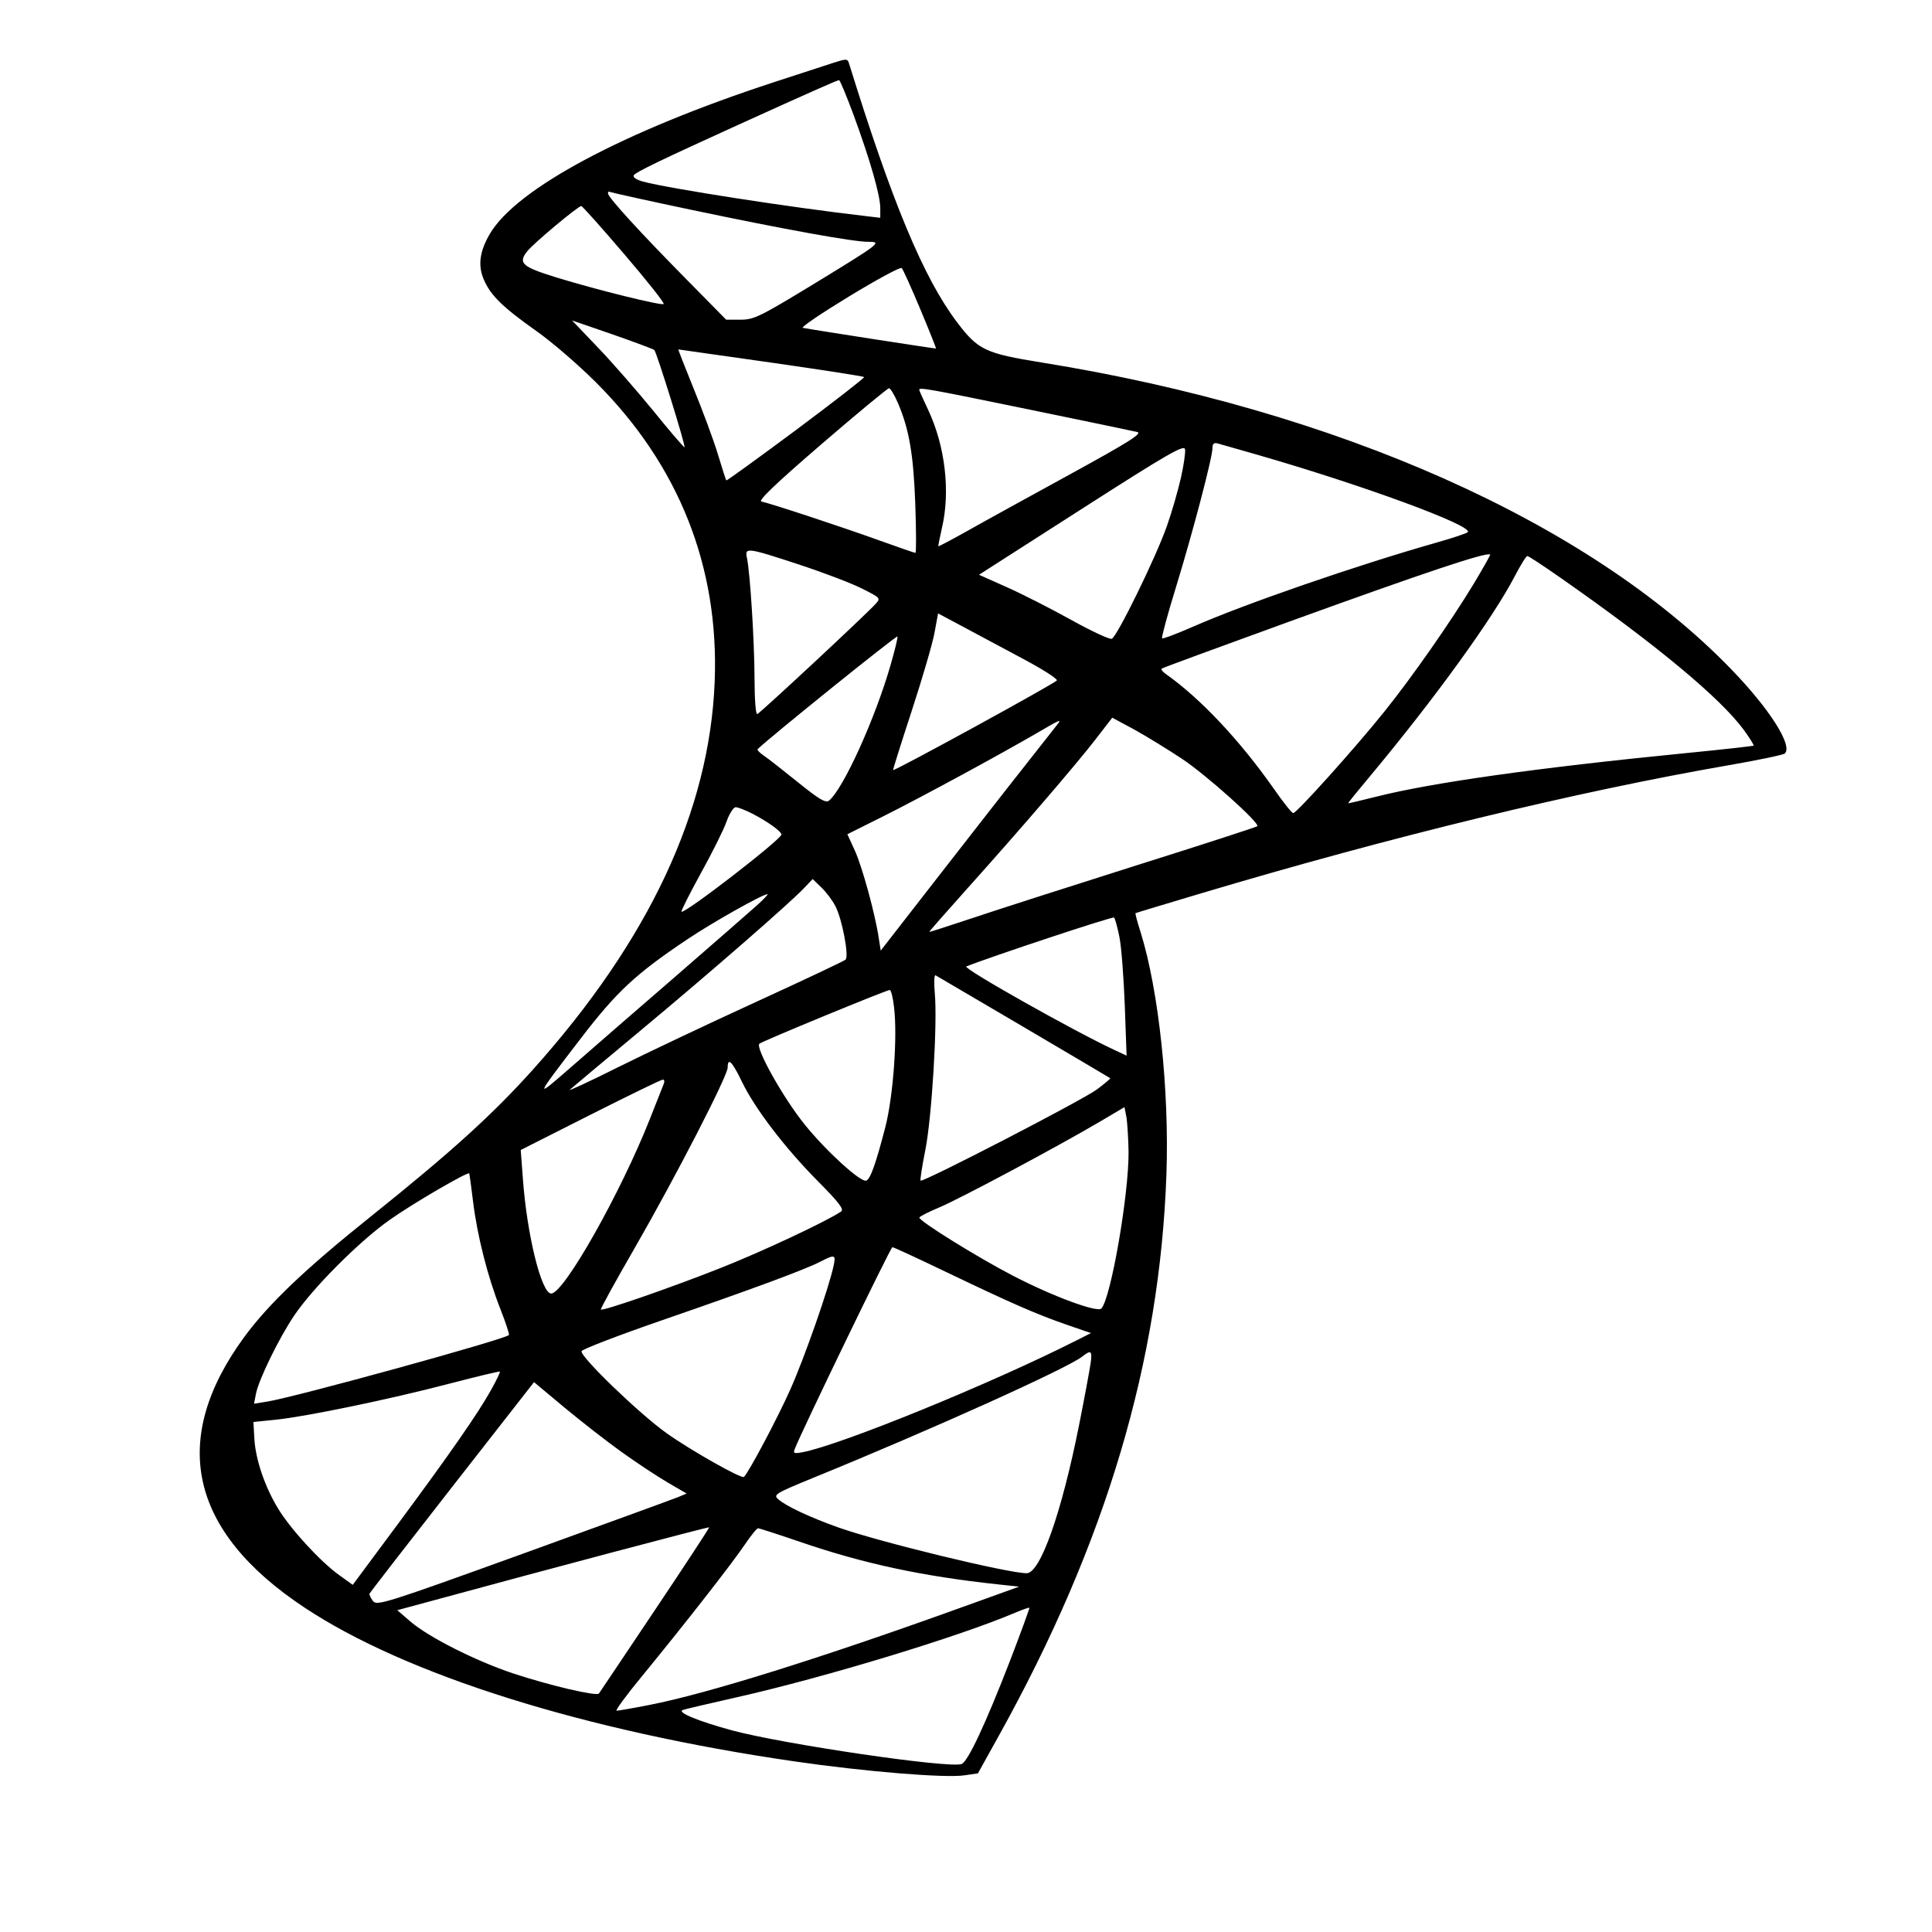
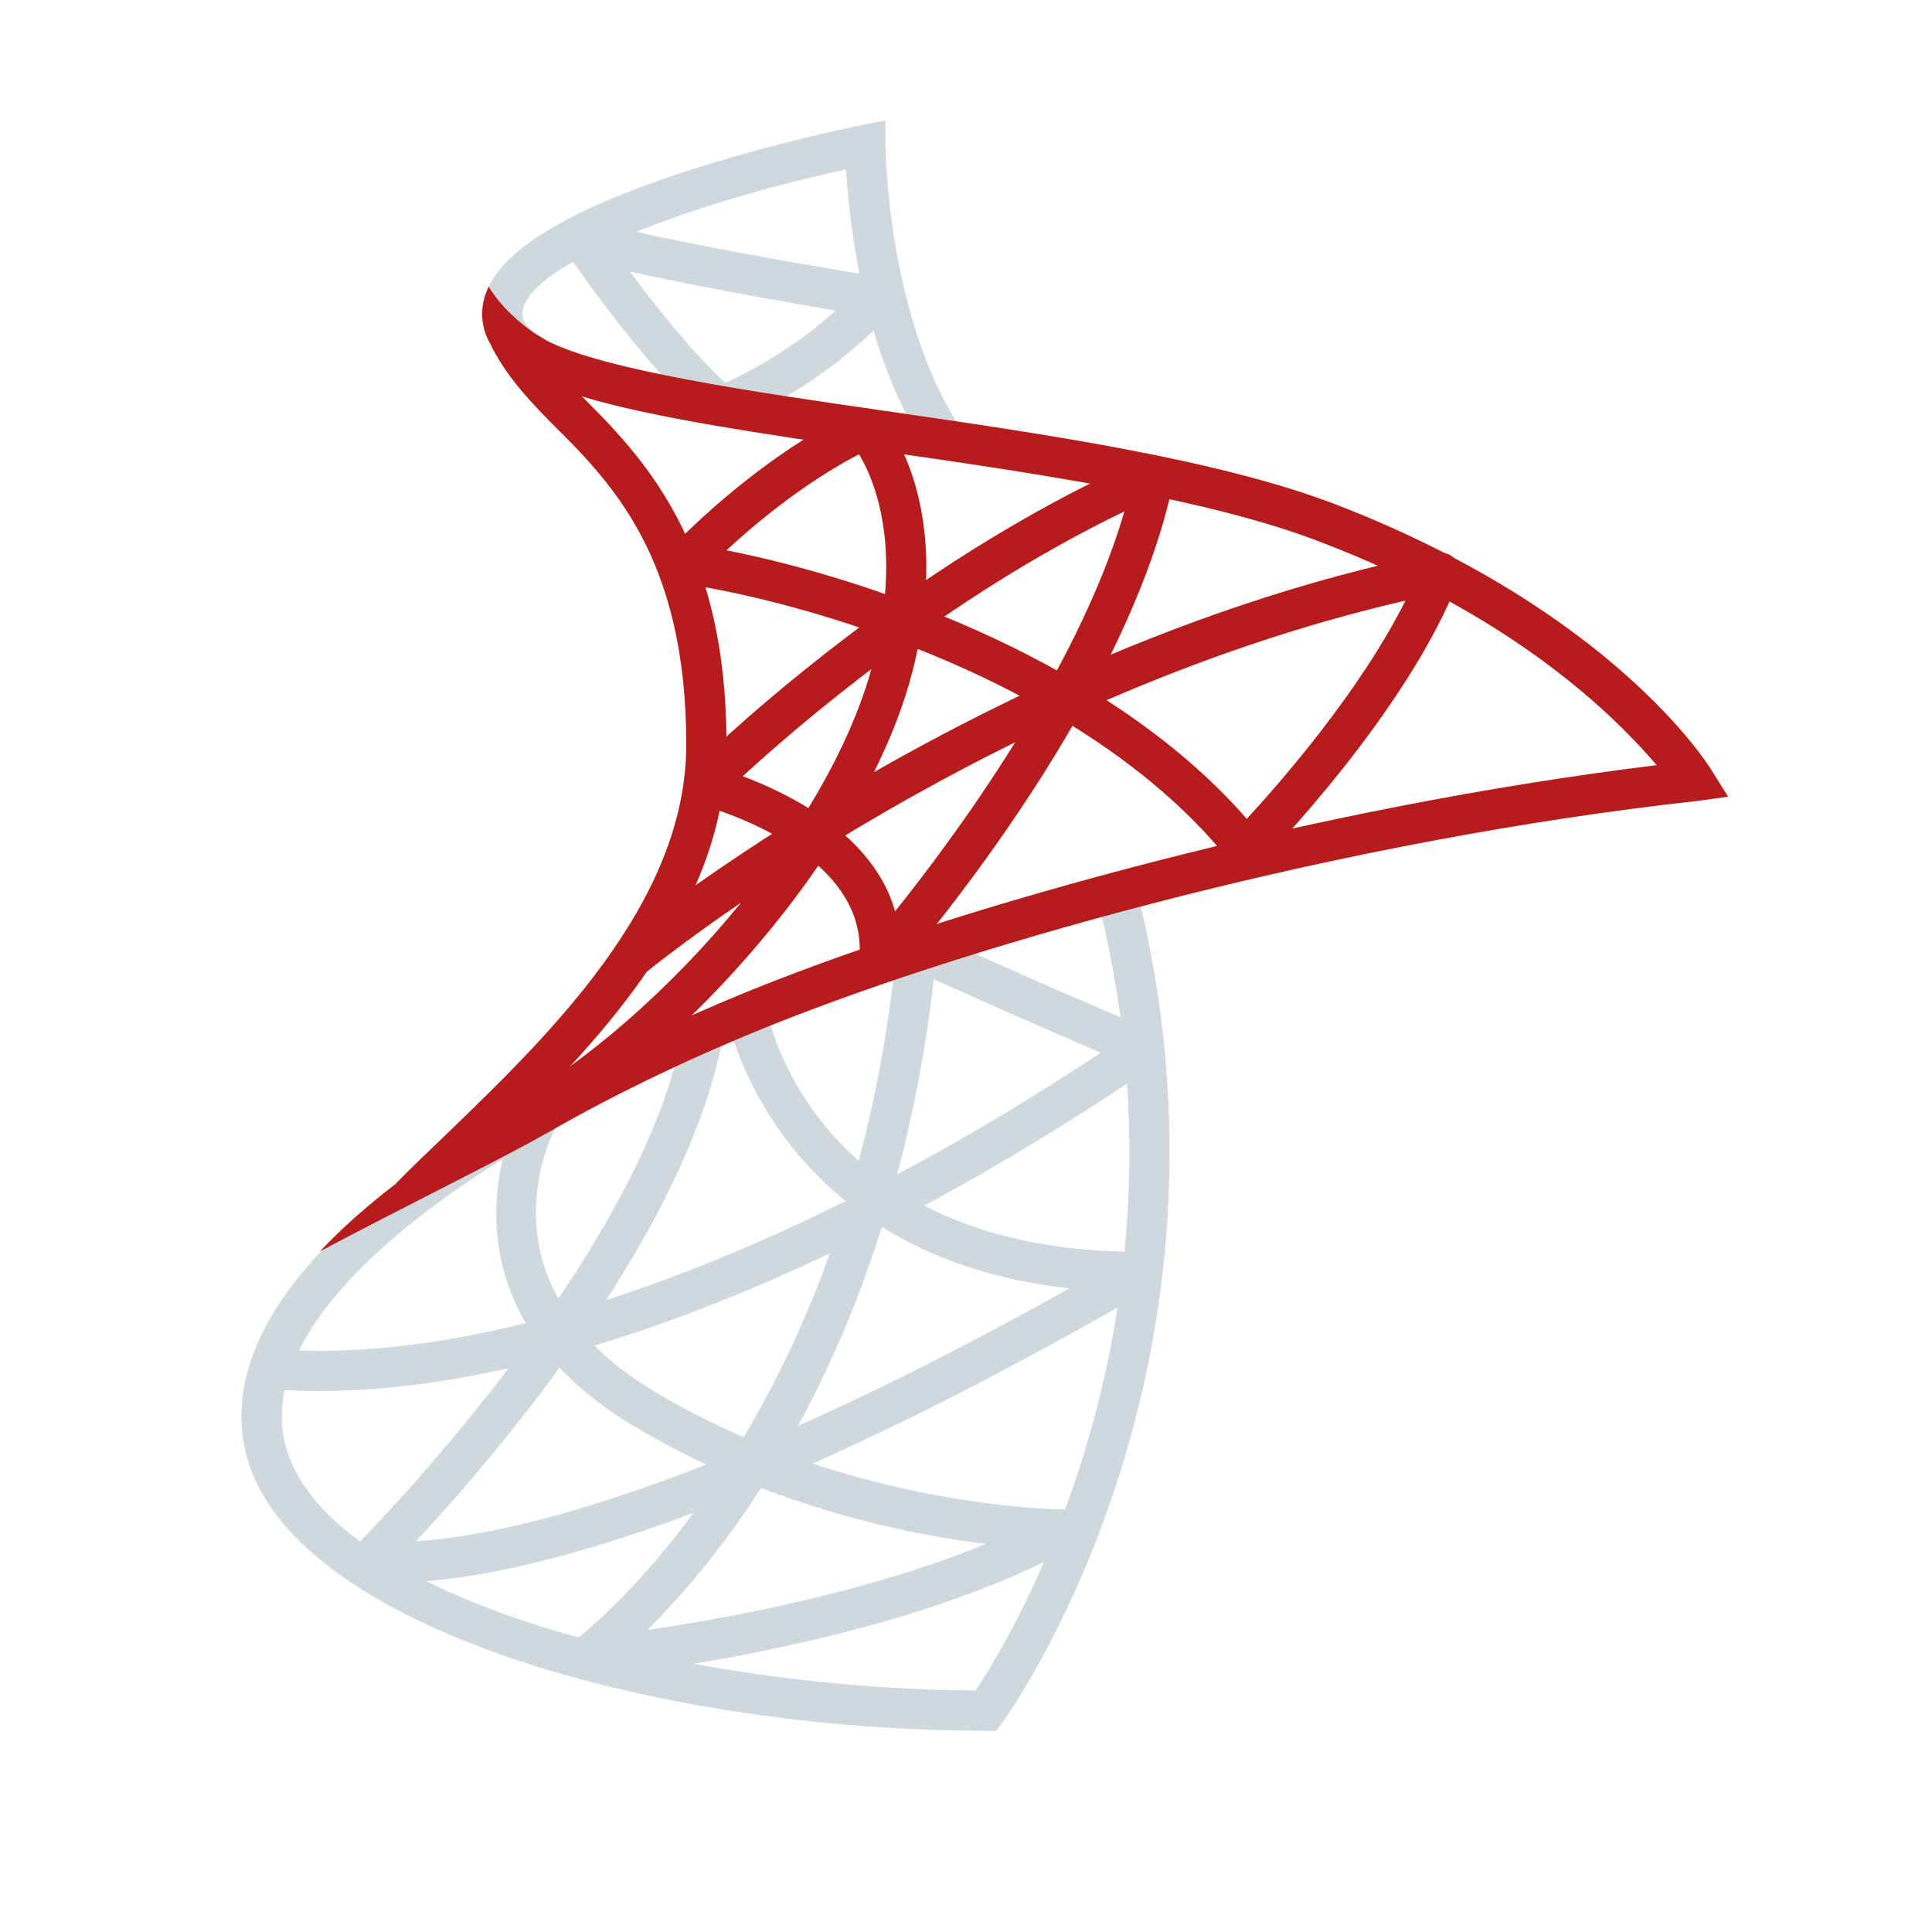
- <svg xmlns="http://www.w3.org/2000/svg" height="2.7em" width="2.7em" viewBox="0 0 128 128">
-   <path d="M55.25 4.15c-.33.11-2.1.68-3.96 1.29-10 3.27-17.08 7.06-18.84 10.06-.67 1.15-.8 2.08-.4 3.01.44 1.05 1.25 1.84 3.47 3.41 1.04.73 2.81 2.26 3.96 3.41 5.5 5.49 8.17 12.22 7.87 19.83-.34 8.56-4.35 17.12-12.03 25.69-2.68 2.99-5.43 5.48-10.71 9.71-4.4 3.52-6.79 5.8-8.42 8.01-4.99 6.8-3.66 12.86 3.96 17.92 6.72 4.47 18.56 8.19 32.51 10.21 4.68.68 9.97 1.11 11.24.92l.89-.13 1.4-2.52c7.08-12.75 10.66-24.77 11.09-37.21.19-5.55-.51-12.12-1.7-15.96-.22-.69-.38-1.28-.35-1.3.02-.02 2-.61 4.4-1.33 12.61-3.76 24.81-6.72 34.89-8.47 1.96-.34 3.64-.69 3.73-.78.54-.53-1.03-2.98-3.58-5.61-9.43-9.73-26.09-17.14-45.64-20.29-3.77-.61-4.23-.83-5.63-2.68-2.22-2.94-4.31-7.97-7.16-17.17-.09-.28-.18-.28-.99-.02zm1.3 3.46c1.1 2.99 1.77 5.34 1.77 6.17v.65l-.93-.11c-5.04-.58-13.08-1.83-14.79-2.29-.44-.12-.69-.29-.61-.42.13-.21 1.84-1.03 6.92-3.34 4.74-2.15 6.54-2.95 6.68-2.96.06 0 .49 1.03.96 2.3zm-10.66 6.31c6.15 1.29 10.63 2.1 11.62 2.1.96 0 .85.08-3.67 2.84-3.49 2.12-3.89 2.32-4.77 2.32h-.96l-2.58-2.62c-3.13-3.17-5.25-5.49-5.25-5.75 0-.11.06-.14.15-.09.08.04 2.55.59 5.46 1.2zm-4.54 2.91c1.51 1.76 2.68 3.24 2.62 3.31-.13.13-4.44-.94-7.08-1.75-2.3-.71-2.58-.95-1.97-1.73.4-.52 3.37-3 3.59-3.01.06-.01 1.33 1.41 2.84 3.18zm19.62 3.65c.6 1.43 1.06 2.59 1.04 2.61-.03.02-8.11-1.23-8.82-1.37-.15-.03 1.22-.96 3.06-2.08s3.41-1.97 3.49-1.88c.08.07.63 1.29 1.23 2.72zm-17.62 2.71c.16.16 2.09 6.36 2 6.44-.03.03-.95-1.03-2.04-2.38-1.1-1.35-2.75-3.24-3.7-4.23l-1.71-1.79 2.67.92c1.46.51 2.72.98 2.78 1.04zm7.72.83c3.35.48 6.13.91 6.18.96.04.05-1.98 1.62-4.5 3.5-2.52 1.87-4.6 3.38-4.63 3.35-.03-.03-.28-.81-.56-1.74-.28-.93-1-2.86-1.59-4.31-.59-1.45-1.05-2.63-1.03-2.63.02 0 2.78.4 6.13.87zm8.42 2.68c.74 1.73 1.03 3.39 1.15 6.7.06 1.78.07 3.23.01 3.23-.06 0-1.12-.37-2.35-.81-2.46-.89-7.28-2.48-7.85-2.59-.25-.05.91-1.16 3.96-3.79 2.38-2.05 4.4-3.72 4.49-3.72.1.01.36.45.59.98zm8.64.42c3.71.76 6.95 1.44 7.21 1.5.37.09-.52.65-4.44 2.8-2.7 1.48-5.76 3.16-6.8 3.75-1.05.59-1.91 1.04-1.93 1.02-.02-.02.09-.57.24-1.23.56-2.4.21-5.4-.91-7.79-.33-.69-.6-1.3-.6-1.35 0-.17.67-.05 7.23 1.3zm10.11 4.53c-.19.84-.6 2.27-.93 3.2-.71 2.04-3.3 7.33-3.65 7.47-.14.06-1.36-.51-2.69-1.25-1.33-.74-3.26-1.72-4.27-2.17l-1.84-.82 6.79-4.35c5.63-3.61 6.8-4.29 6.86-3.97.04.2-.08 1.05-.27 1.89zm4.96-1.55c7.04 2.02 14.47 4.75 14.04 5.16-.09.08-1.01.39-2.04.68-5.31 1.51-12.7 4.06-16.16 5.58-1.07.47-2 .82-2.05.77-.05-.05.37-1.61.94-3.45 1.11-3.63 2.4-8.53 2.4-9.16 0-.28.1-.37.35-.3.18.05 1.31.37 2.52.72zm-30.27 7.3c1.61.53 3.48 1.24 4.17 1.59 1.25.63 1.26.64.9 1.03-.64.71-7.63 7.22-7.83 7.29-.1.04-.18-.95-.18-2.38-.01-2.48-.29-6.95-.5-7.95-.16-.73-.03-.72 3.44.42zm44.7 1.29c-1.54 2.54-4.07 6.16-5.9 8.44-1.87 2.34-5.82 6.74-6.05 6.74-.09 0-.66-.71-1.27-1.59-2.25-3.21-4.86-5.99-7.15-7.61-.22-.15-.35-.32-.3-.37.05-.05 3.81-1.43 8.33-3.07 9.16-3.32 13.19-4.67 13.44-4.49.02.03-.47.9-1.1 1.95zm5.73-.43c6.32 4.41 10.62 7.98 12.18 10.11.39.54.68 1 .64 1.03-.04.03-2.07.26-4.53.5-9.81.97-16.8 1.95-20.5 2.89-.99.25-1.82.44-1.83.43-.02-.02.63-.82 1.46-1.81 4.28-5.13 8.14-10.47 9.58-13.24.38-.73.75-1.33.83-1.33.07-.01 1.04.63 2.17 1.42zm-35.43 5.47c1.21.65 2.14 1.25 2.09 1.35-.09.18-10.76 6.02-10.85 5.94-.02-.02.53-1.77 1.23-3.91s1.38-4.46 1.51-5.17l.24-1.3 1.8.96c1 .53 2.77 1.48 3.98 2.13zm-8.93.34c-1.03 3.57-3.12 8.17-4.07 8.97-.22.18-.65-.07-2.06-1.21-.99-.8-2-1.59-2.27-1.77-.26-.18-.45-.37-.41-.42.73-.73 9.23-7.58 9.27-7.47.03.07-.18.93-.46 1.9zm19.32 6.21c1.61 1.07 5.17 4.26 4.98 4.46-.05.05-3.67 1.23-8.03 2.6-4.36 1.38-9.22 2.94-10.8 3.47-1.59.53-2.89.95-2.9.93-.02-.02 1.09-1.28 2.46-2.81 3.57-3.98 7.24-8.25 8.54-9.93l1.12-1.45 1.47.79c.79.44 2.23 1.32 3.16 1.94zm-8.26-2.29c-.1.13-1.06 1.35-2.14 2.72-1.08 1.36-3.66 4.68-5.76 7.37l-3.81 4.9-.13-.83c-.24-1.61-1.1-4.74-1.59-5.81l-.49-1.07 2.42-1.21c2.5-1.25 7.71-4.08 10.15-5.5 1.54-.9 1.64-.94 1.35-.57zm-20.21 5.92c.99.51 1.92 1.17 1.92 1.38 0 .32-6.45 5.3-6.62 5.11-.04-.04.54-1.19 1.29-2.56.76-1.37 1.52-2.9 1.7-3.42.18-.52.46-.94.6-.94.16 0 .66.2 1.11.43zm5.5 6.13c.45.87.91 3.32.67 3.54-.1.09-2.76 1.35-5.93 2.8-3.17 1.45-7.28 3.4-9.17 4.34-1.88.94-3.31 1.6-3.17 1.48.14-.13 2.21-1.86 4.61-3.86 4.64-3.86 9.93-8.47 10.9-9.49l.58-.61.57.55c.32.3.74.86.94 1.25zm-5.21-.05c-.46.41-2.94 2.58-5.5 4.8C42.08 67 39 69.68 37.8 70.73c-2.42 2.11-2.42 2.11.67-1.92 2.39-3.12 3.64-4.28 7.07-6.58 1.67-1.12 4.99-2.99 5.31-2.99.07-.01-.25.34-.71.75zm24.03 2.12c.13.65.28 2.69.35 4.51l.12 3.32-.77-.36c-2.66-1.23-10.13-5.44-9.85-5.55 1.63-.65 9.7-3.33 9.79-3.24.07.07.23.66.36 1.32zm-6.34 5.94c3.11 1.83 5.68 3.35 5.72 3.38.04.03-.37.37-.88.75-.99.73-11.54 6.18-11.68 6.04-.04-.04.1-.95.31-2 .43-2.12.82-8.44.63-10.45-.06-.71-.04-1.21.06-1.15.11.06 2.73 1.6 5.84 3.43zm-8.6-1.34c.24 1.97-.05 5.93-.58 7.99-.63 2.42-.99 3.43-1.26 3.52-.37.13-2.67-1.97-4.08-3.72-1.42-1.76-3.28-5.08-3-5.35.17-.16 8.39-3.55 8.64-3.56.08-.01.21.5.28 1.12zm-10.08 4.95c.87 1.8 2.86 4.4 5.04 6.6 1.4 1.41 1.75 1.87 1.53 2.01-.98.66-5.35 2.71-8.11 3.79-3.35 1.32-7.7 2.82-7.8 2.7-.04-.04.96-1.86 2.22-4.04 2.73-4.74 6.18-11.44 6.18-11.99 0-.7.29-.42.94.93zm-5.16.11c-.05.14-.47 1.18-.92 2.33-1.94 4.92-5.71 11.6-6.55 11.6-.65 0-1.61-3.89-1.88-7.63l-.14-1.88 4.61-2.33c2.54-1.28 4.69-2.33 4.8-2.33.09-.01.13.1.08.24zm30.78 4.55c.02 2.83-1.17 9.68-1.8 10.37-.26.29-3.19-.79-5.82-2.15-2.36-1.22-6.24-3.63-6.24-3.87 0-.07.59-.37 1.33-.68 1.4-.59 7.91-4.07 10.67-5.7l1.59-.94.14.72c.05.39.12 1.42.13 2.25zm-43.43 3.27c.27 2.24.96 4.98 1.82 7.16.35.89.6 1.66.56 1.7-.34.31-14.19 4.12-16.02 4.41l-.87.14.13-.67c.19-.95 1.53-3.69 2.53-5.17 1.24-1.84 4.31-4.92 6.34-6.35 1.51-1.07 5.15-3.19 5.26-3.07.01.01.13.84.25 1.85zm31.42 4.72c4.28 2.05 5.9 2.76 7.95 3.47l1.57.54-.99.5c-5.61 2.84-15.53 6.89-18.1 7.39-.57.11-.65.08-.54-.2.44-1.15 6.36-13.38 6.47-13.38.07-.01 1.72.76 3.64 1.68zm-7.53-.46c-.3 1.44-1.93 6.11-2.88 8.23-.82 1.84-2.72 5.43-3.06 5.77-.15.15-3.53-1.76-5.13-2.9-1.8-1.28-5.74-5.08-5.63-5.43.04-.13 2.44-1.05 5.33-2.05 6.09-2.1 9.5-3.37 10.49-3.88.96-.5 1.04-.47.88.26zm17.03 6.45c-.06.42-.4 2.26-.77 4.12-1.16 5.83-2.57 9.81-3.47 9.81-1.24 0-9.73-2.06-12.47-3.03-1.86-.66-3.47-1.41-4-1.88-.33-.29-.16-.39 2.28-1.39 7.85-3.2 16.9-7.28 17.88-8.06.57-.45.66-.39.55.43zm-39.72 1.78c-.89 1.59-2.72 4.22-6.2 8.92l-2.97 4-.89-.64c-1.25-.89-3.23-3.05-4.06-4.42-.89-1.47-1.5-3.28-1.57-4.66l-.06-1.07 1.47-.15c1.99-.2 7.55-1.35 11.52-2.39 1.8-.47 3.3-.83 3.34-.8.03.04-.23.58-.58 1.21zm8.63 4.11c.99.71 2.35 1.61 3.05 2.02l1.27.74-.57.24c-.32.13-4.93 1.81-10.26 3.74-9.1 3.29-9.7 3.48-9.95 3.14-.15-.2-.25-.41-.23-.48.02-.07 2.48-3.24 5.47-7.07l5.43-6.95 2 1.67c1.12.93 2.8 2.24 3.79 2.95zm2.24 10.45c-1.99 2.97-3.67 5.48-3.73 5.56-.15.2-3.33-.55-5.71-1.34-2.5-.84-5.58-2.4-6.78-3.43l-.87-.75 1.96-.53c8.03-2.19 18.65-5 18.7-4.96.04.01-1.58 2.48-3.57 5.45zm9.56-4.5c4.25 1.46 8.13 2.29 13.16 2.83l1.39.15-3.75 1.35c-9.36 3.38-16.94 5.75-20.76 6.49-1.07.21-2.05.38-2.16.38-.11 0 .66-1.05 1.71-2.32 2.86-3.49 5.96-7.46 6.78-8.68.4-.59.8-1.09.89-1.09.09.01 1.31.4 2.74.89zm13.95 7.88c-1.61 4.16-2.79 6.69-3.21 6.85-.8.31-11.85-1.32-15.22-2.23-2.24-.61-3.67-1.2-3.25-1.35.16-.06 1.76-.43 3.57-.84 5.85-1.32 14.77-4.03 18.46-5.61.48-.2.9-.35.93-.32.02.03-.55 1.6-1.28 3.5z" />
+ <svg xmlns="http://www.w3.org/2000/svg" width="2.7em" height="2.7em" viewBox="0 0 48 48">
+   <path fill="#cfd8dc" d="M23.084,11.277c-1.633-2.449-1.986-5.722-2.063-7.067c-4.148,0.897-8.269,2.506-8.031,3.691 c0.03,0.149,0.218,0.328,0.53,0.502l-0.488,0.873c-0.596-0.334-0.931-0.719-1.022-1.179c-0.269-1.341,1.25-2.554,4.642-3.709 c2.316-0.789,4.652-1.26,4.751-1.279l0.597-0.12L22,3.6c0,0.042,0.026,4.288,1.916,7.123L23.084,11.277z" />
+   <path fill="#cfd8dc" d="M24.751,43H24.5c-8.192,0-17.309-2.573-18.386-6.879c-0.657-2.63,1.492-5.536,6.214-8.401 l0.52,0.854c-4.249,2.579-6.296,5.172-5.763,7.305c0.935,3.738,9.575,6.068,17.153,6.12c0.901-1.347,5.742-9.26,2.979-19.873 l0.967-0.252c3.149,12.092-3.218,20.837-3.282,20.924L24.751,43z" />
+   <path fill="#cfd8dc" d="M9.931,39.306c-0.539,0-0.806-0.059-0.85-0.07c-0.176-0.043-0.314-0.178-0.362-0.352 c-0.049-0.174,0.001-0.361,0.129-0.488c0.072-0.072,7.197-7.208,8.159-12.978l0.986,0.164c-0.827,4.964-5.715,10.623-7.656,12.707 c1.939-0.111,6.835-1.019,16.234-6.28c-7.335-0.804-8.495-6.676-8.507-6.739l0.983-0.181c0.047,0.246,1.226,6.011,9.244,6.011 c0.003,0,0.005,0,0.008,0l0,0c0.227,0,0.424,0.152,0.482,0.37c0.06,0.218-0.036,0.449-0.231,0.563 C17.315,38.542,11.867,39.305,9.931,39.306z" />
+   <path fill="#cfd8dc" d="M14.524,41.7c-0.207,0-0.395-0.128-0.468-0.325c-0.079-0.211-0.007-0.45,0.177-0.582 c0.034-0.025,1.813-1.338,3.706-4.228c-0.728-0.322-1.465-0.698-2.196-1.137c-0.888-0.533-1.559-1.105-2.06-1.691 c-2.57,0.678-4.942,0.946-7.025,0.769l0.084-0.996c1.876,0.159,4.009-0.063,6.321-0.64c-1.573-2.688-0.129-5.356-0.109-5.392 l0.874,0.487c-0.067,0.122-1.265,2.37,0.249,4.633c2.201-0.632,4.549-1.567,6.979-2.782c0.559-1.835,0.996-3.922,1.225-6.276 c0.016-0.161,0.108-0.304,0.248-0.385s0.311-0.088,0.458-0.021c0.032,0.015,3.264,1.491,5.604,2.454 c0.17,0.07,0.288,0.228,0.307,0.411c0.02,0.183-0.063,0.361-0.216,0.465c-2.289,1.56-4.563,2.913-6.778,4.042 c-0.702,2.225-1.571,4.077-2.459,5.591c3.702,1.383,6.915,1.404,6.956,1.404c0.228,0,0.427,0.154,0.484,0.375 c0.057,0.221-0.042,0.452-0.241,0.563c-4.54,2.522-11.767,3.232-12.072,3.261C14.556,41.699,14.54,41.7,14.524,41.7z M18.909,36.967c-1.04,1.614-2.062,2.773-2.826,3.53c1.998-0.294,5.501-0.938,8.408-2.139 C23.099,38.187,21.084,37.807,18.909,36.967z M14.767,33.431c0.393,0.392,0.883,0.775,1.49,1.14 c0.736,0.442,1.483,0.817,2.22,1.135c0.754-1.264,1.501-2.781,2.142-4.568C18.598,32.1,16.636,32.868,14.767,33.431z M23.202,24.329c-0.205,1.768-0.521,3.381-0.913,4.85c1.66-0.885,3.354-1.896,5.062-3.026 C25.802,25.497,24.099,24.734,23.202,24.329z" />
+   <path fill="#cfd8dc" d="M17.924,10.6c-0.117,0-0.233-0.042-0.325-0.12c-1.61-1.378-3.505-4.182-3.585-4.301 c-0.129-0.191-0.109-0.446,0.046-0.616c0.154-0.171,0.408-0.211,0.608-0.102c0.011,0.003,0.938,0.385,7.217,1.431 c0.181,0.03,0.33,0.156,0.39,0.328c0.061,0.172,0.022,0.364-0.1,0.5c-1.758,1.953-3.979,2.813-4.073,2.848 C18.044,10.589,17.983,10.6,17.924,10.6z M15.647,6.746c0.631,0.849,1.54,1.996,2.372,2.769c0.511-0.233,1.657-0.818,2.744-1.798 C18.18,7.276,16.604,6.962,15.647,6.746z" />
+   <path fill="#b71c1c" d="M21.843,24.4c-0.068,0-0.137-0.014-0.201-0.042c-0.199-0.088-0.319-0.294-0.296-0.51 c0.292-2.749-3.926-3.852-3.969-3.862c-0.174-0.044-0.312-0.179-0.359-0.352s0.002-0.359,0.129-0.486 c0.207-0.207,5.139-5.098,11.327-7.784c0.173-0.075,0.369-0.047,0.515,0.07c0.145,0.118,0.212,0.307,0.174,0.489 c-1.186,5.744-6.71,12.044-6.944,12.309C22.12,24.341,21.982,24.4,21.843,24.4z M18.455,19.285 c1.184,0.445,3.258,1.475,3.783,3.356c1.449-1.808,4.542-5.973,5.697-9.934C23.548,14.817,19.854,17.999,18.455,19.285z" />
+   <path fill="#b71c1c" d="M13.079,28.36l-0.475-0.88c1.883-1.015,4.04-2.883,5.807-5.054c-1.504,1.03-2.365,1.735-2.392,1.758 l-0.639-0.77c0.039-0.032,1.764-1.447,4.631-3.22c0.787-1.266,1.392-2.568,1.703-3.816c0.053-0.212,0.099-0.417,0.136-0.615 c-1.925-0.687-3.701-1.094-4.921-1.269c-0.185-0.026-0.339-0.153-0.401-0.328c-0.062-0.175-0.021-0.371,0.104-0.507 c0.085-0.092,2.116-2.268,4.654-3.463c0.197-0.093,0.433-0.047,0.581,0.114c0.067,0.073,1.44,1.615,1.091,4.805 c1.155,0.45,2.345,0.997,3.491,1.648c2.759-1.24,5.892-2.356,9.229-3.03c0.172-0.034,0.363,0.028,0.481,0.168 c0.117,0.14,0.149,0.333,0.083,0.503c-1.3,3.332-4.786,6.891-4.934,7.041c-0.101,0.102-0.239,0.153-0.383,0.148 c-0.143-0.008-0.275-0.076-0.365-0.188c-1.12-1.408-2.584-2.574-4.163-3.523c-2.175,1.004-4.101,2.078-5.684,3.049 C18.693,24.084,15.644,26.979,13.079,28.36z M27.492,17.396c1.29,0.832,2.491,1.81,3.484,2.948 c0.828-0.898,2.815-3.168,3.942-5.422C32.268,15.532,29.76,16.415,27.492,17.396z M22.799,16.122 c-0.033,0.163-0.071,0.33-0.113,0.5c-0.21,0.839-0.544,1.701-0.972,2.561c1.096-0.626,2.309-1.272,3.618-1.898 C24.494,16.841,23.639,16.455,22.799,16.122z M18.048,13.672c1.111,0.218,2.48,0.574,3.941,1.086 c0.152-1.843-0.346-2.972-0.647-3.472C19.966,12.004,18.761,13.014,18.048,13.672z" />
+   <path fill="#b71c1c" d="M18.05,18.5c0,4.38-3.65,7.86-6.28,10.4c-0.44,0.43-1.93,0.5-1.93,0.5 c0.37-0.38,0.79-0.78,1.24-1.21c2.5-2.42,5.97-5.73,5.97-9.69c0-4.69-1.89-6.54-3.38-8.02c-0.66-0.67-1.22-1.31-1.56-2.09 l0.31-0.13c0.34,0.15,0.73,0.32,1.03,0.45c0.24,0.35,0.56,0.69,0.93,1.06C15.91,11.3,18.05,13.4,18.05,18.5z" />
+   <path fill="#b71c1c" d="M42.935,19.794c0,0-0.605,0.086-0.775,0.106c-8.76,0.97-17.8,3.49-22.97,5.56 c-1.87,0.75-3.81,1.66-5.58,2.68c-0.01,0.01-0.02,0.01-0.04,0.02C12.53,28.76,10,30,7.95,31.09c3-3.19,8.62-5.65,10.86-6.55 c5.07-2.03,13.78-4.48,22.35-5.53c-1.01-1.18-3.48-3.68-8.34-5.54c-2.84-1.1-7.16-1.72-10.97-2.27c-6.06-0.87-9.51-1.45-9.84-3.1 c-0.07-0.33-0.02-0.66,0.13-0.98c0.33,0.54,0.8,0.92,1.11,1.14c0.15,0.1,0.26,0.16,0.3,0.18l0.01,0.01 c1.42,0.75,5.25,1.3,8.44,1.76c3.86,0.56,8.23,1.19,11.18,2.32c6.87,2.65,9.24,6.44,9.34,6.6 C42.61,19.28,42.935,19.794,42.935,19.794z" />
</svg>
